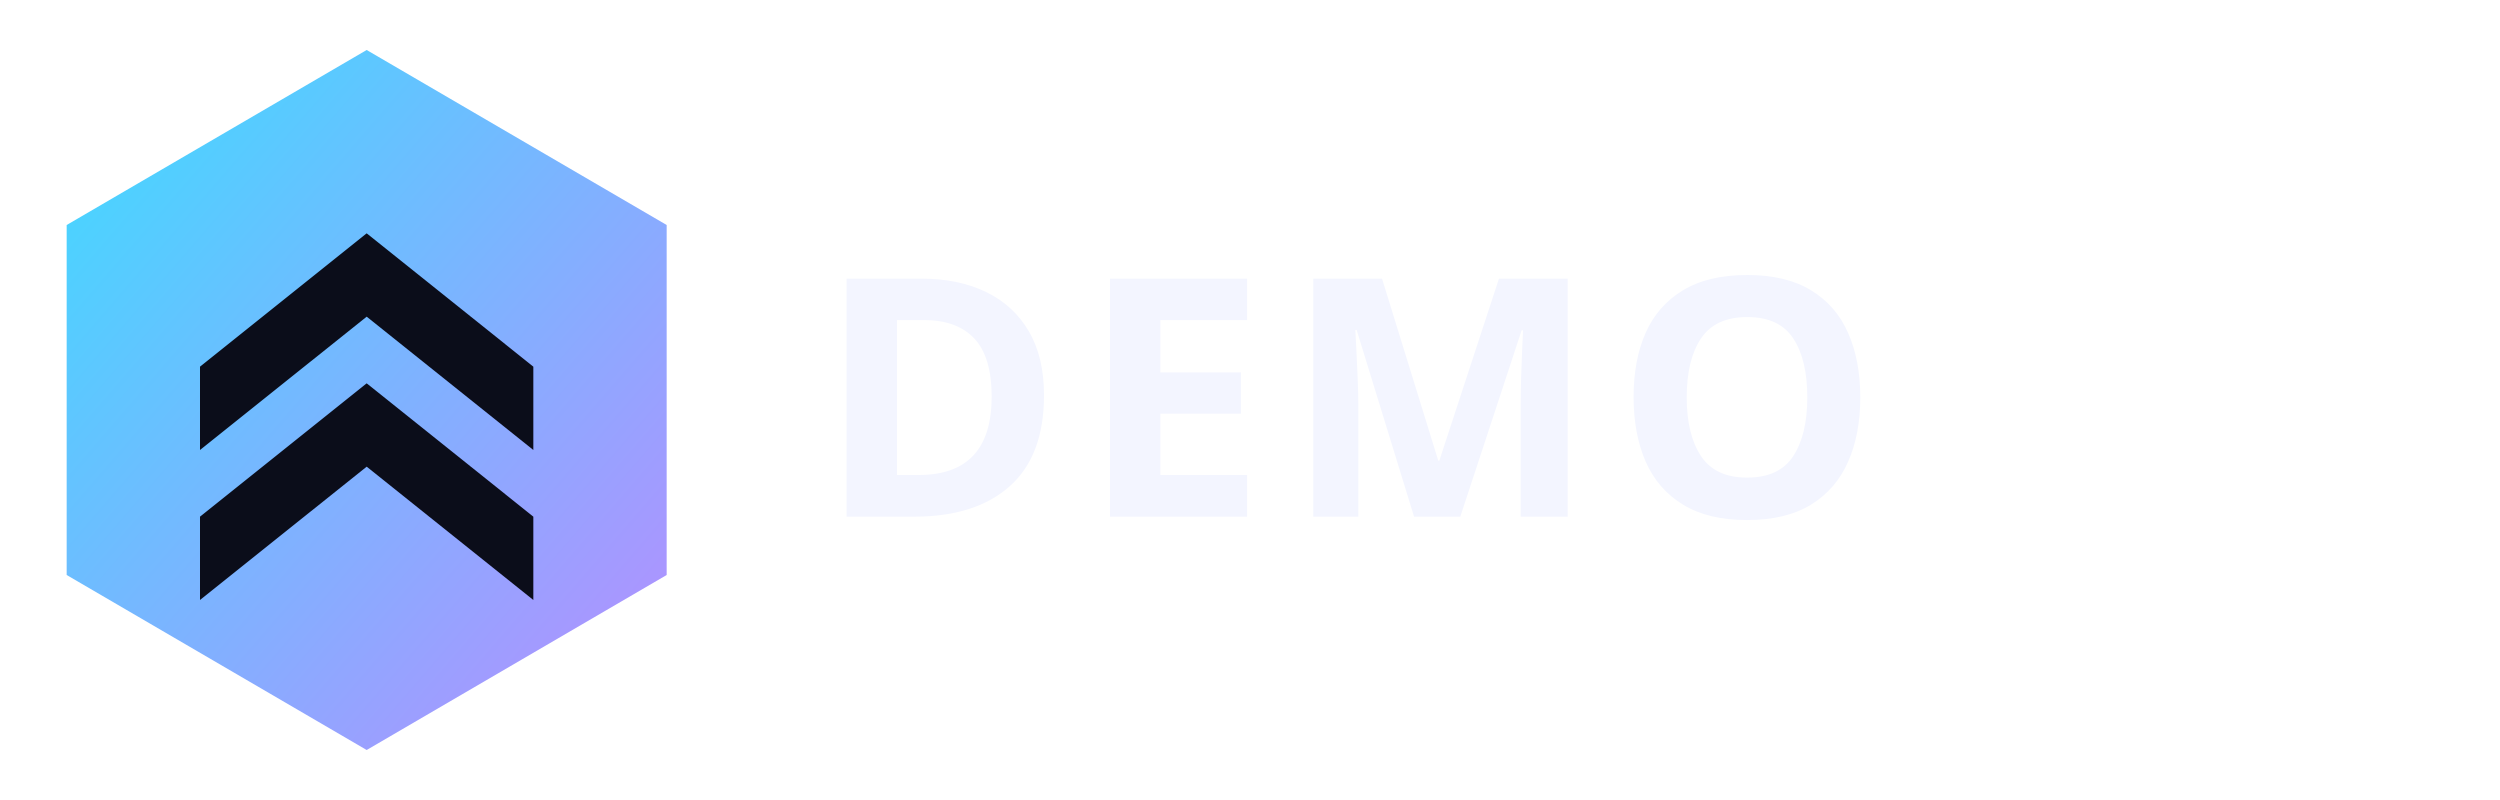
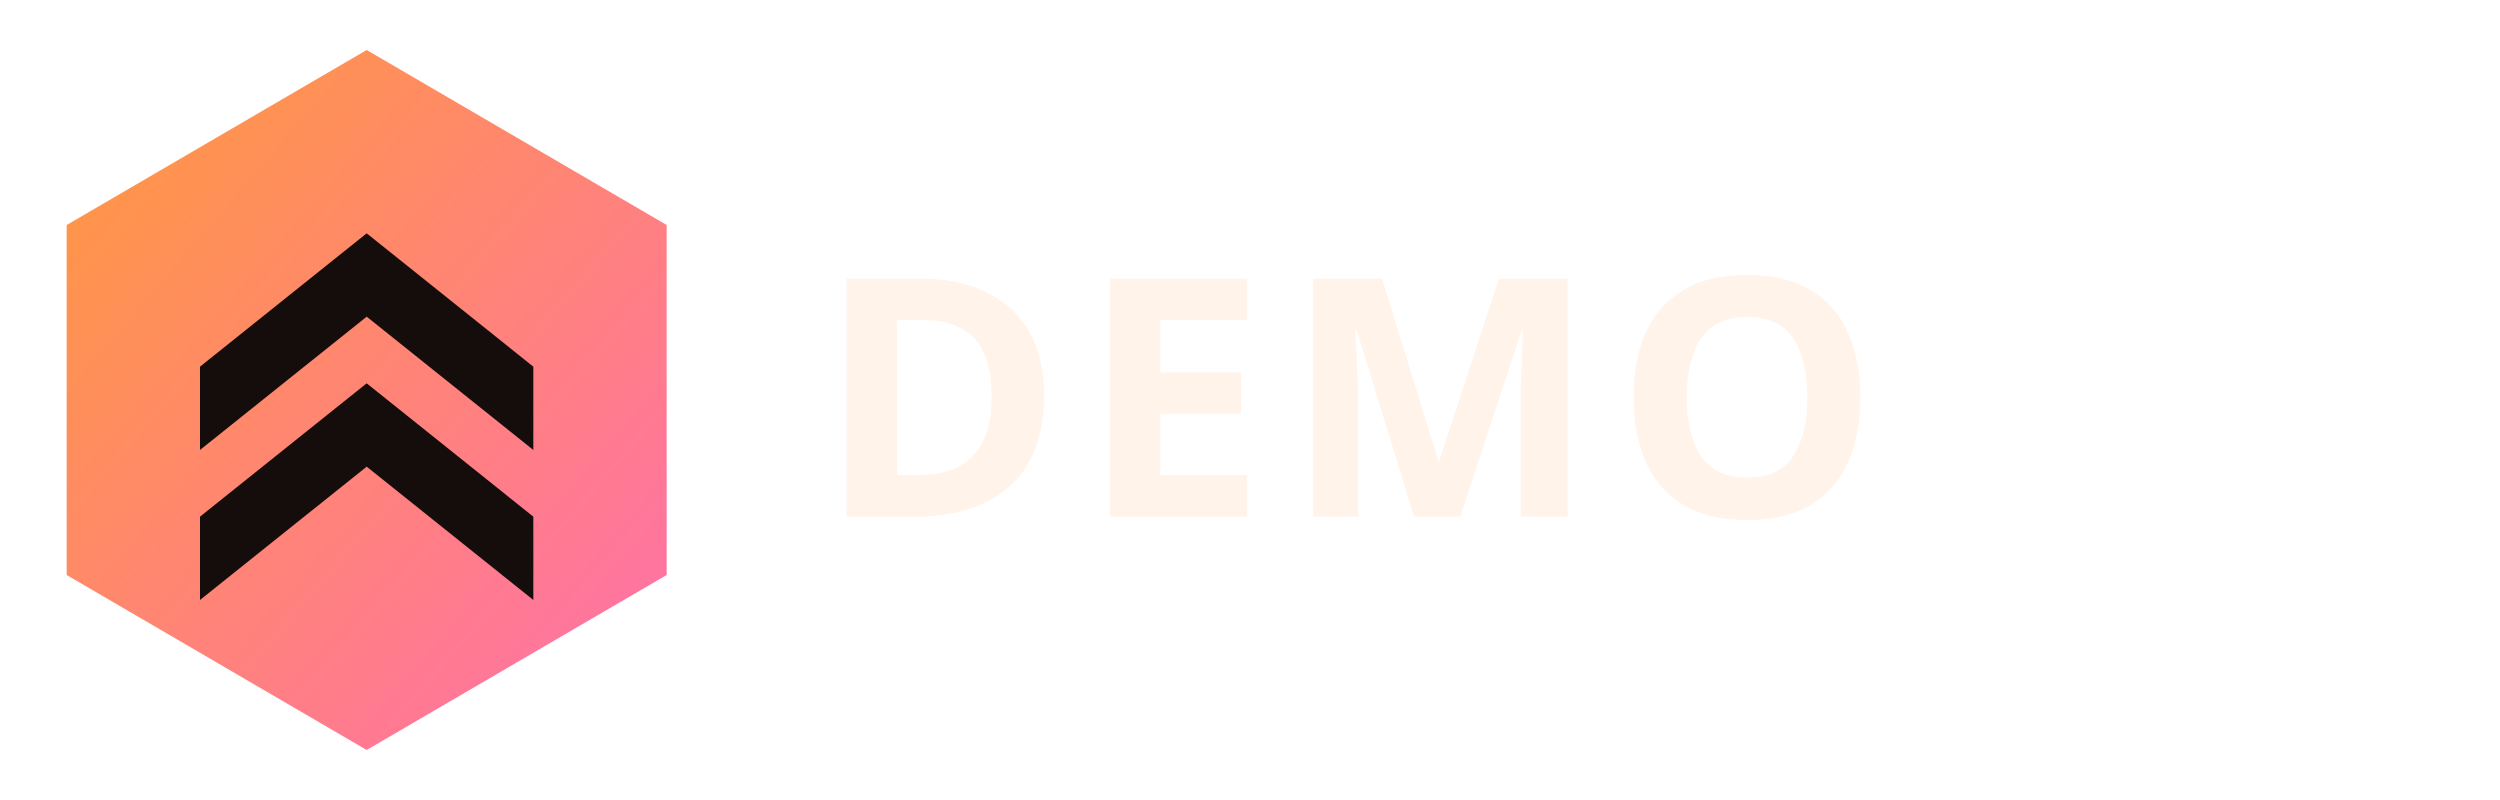
<svg xmlns="http://www.w3.org/2000/svg" width="300" height="96" viewBox="0 0 300 96">
  <defs>
    <linearGradient id="g" x1="0" y1="0" x2="1" y2="1">
-       <stop offset="0" stop-color="#3ddcff" />
-       <stop offset="1" stop-color="#b98cff" />
+       <stop offset="0" stop-color="#ff9a3c" />
+       <stop offset="1" stop-color="#ff6fae" />
    </linearGradient>
  </defs>
  <polygon points="44,6 80,27 80,69 44,90 8,69 8,27" fill="url(#g)" />
-   <polygon points="44,28 64,44 64,54 44,38 24,54 24,44" fill="#0b0d1a" />
-   <polygon points="44,46 64,62 64,72 44,56 24,72 24,62" fill="#0b0d1a" />
-   <text x="98" y="62" font-family="sans-serif" font-size="40" font-weight="700" letter-spacing="2" fill="#f3f5ff">DEMO</text>
+   <polygon points="44,28 64,44 64,54 44,38 24,54 24,44" fill="#140d0b" />
+   <polygon points="44,46 64,62 64,72 44,56 24,72 24,62" fill="#140d0b" />
+   <text x="98" y="62" font-family="sans-serif" font-size="40" font-weight="700" letter-spacing="2" fill="#fff3ea">DEMO</text>
</svg>
